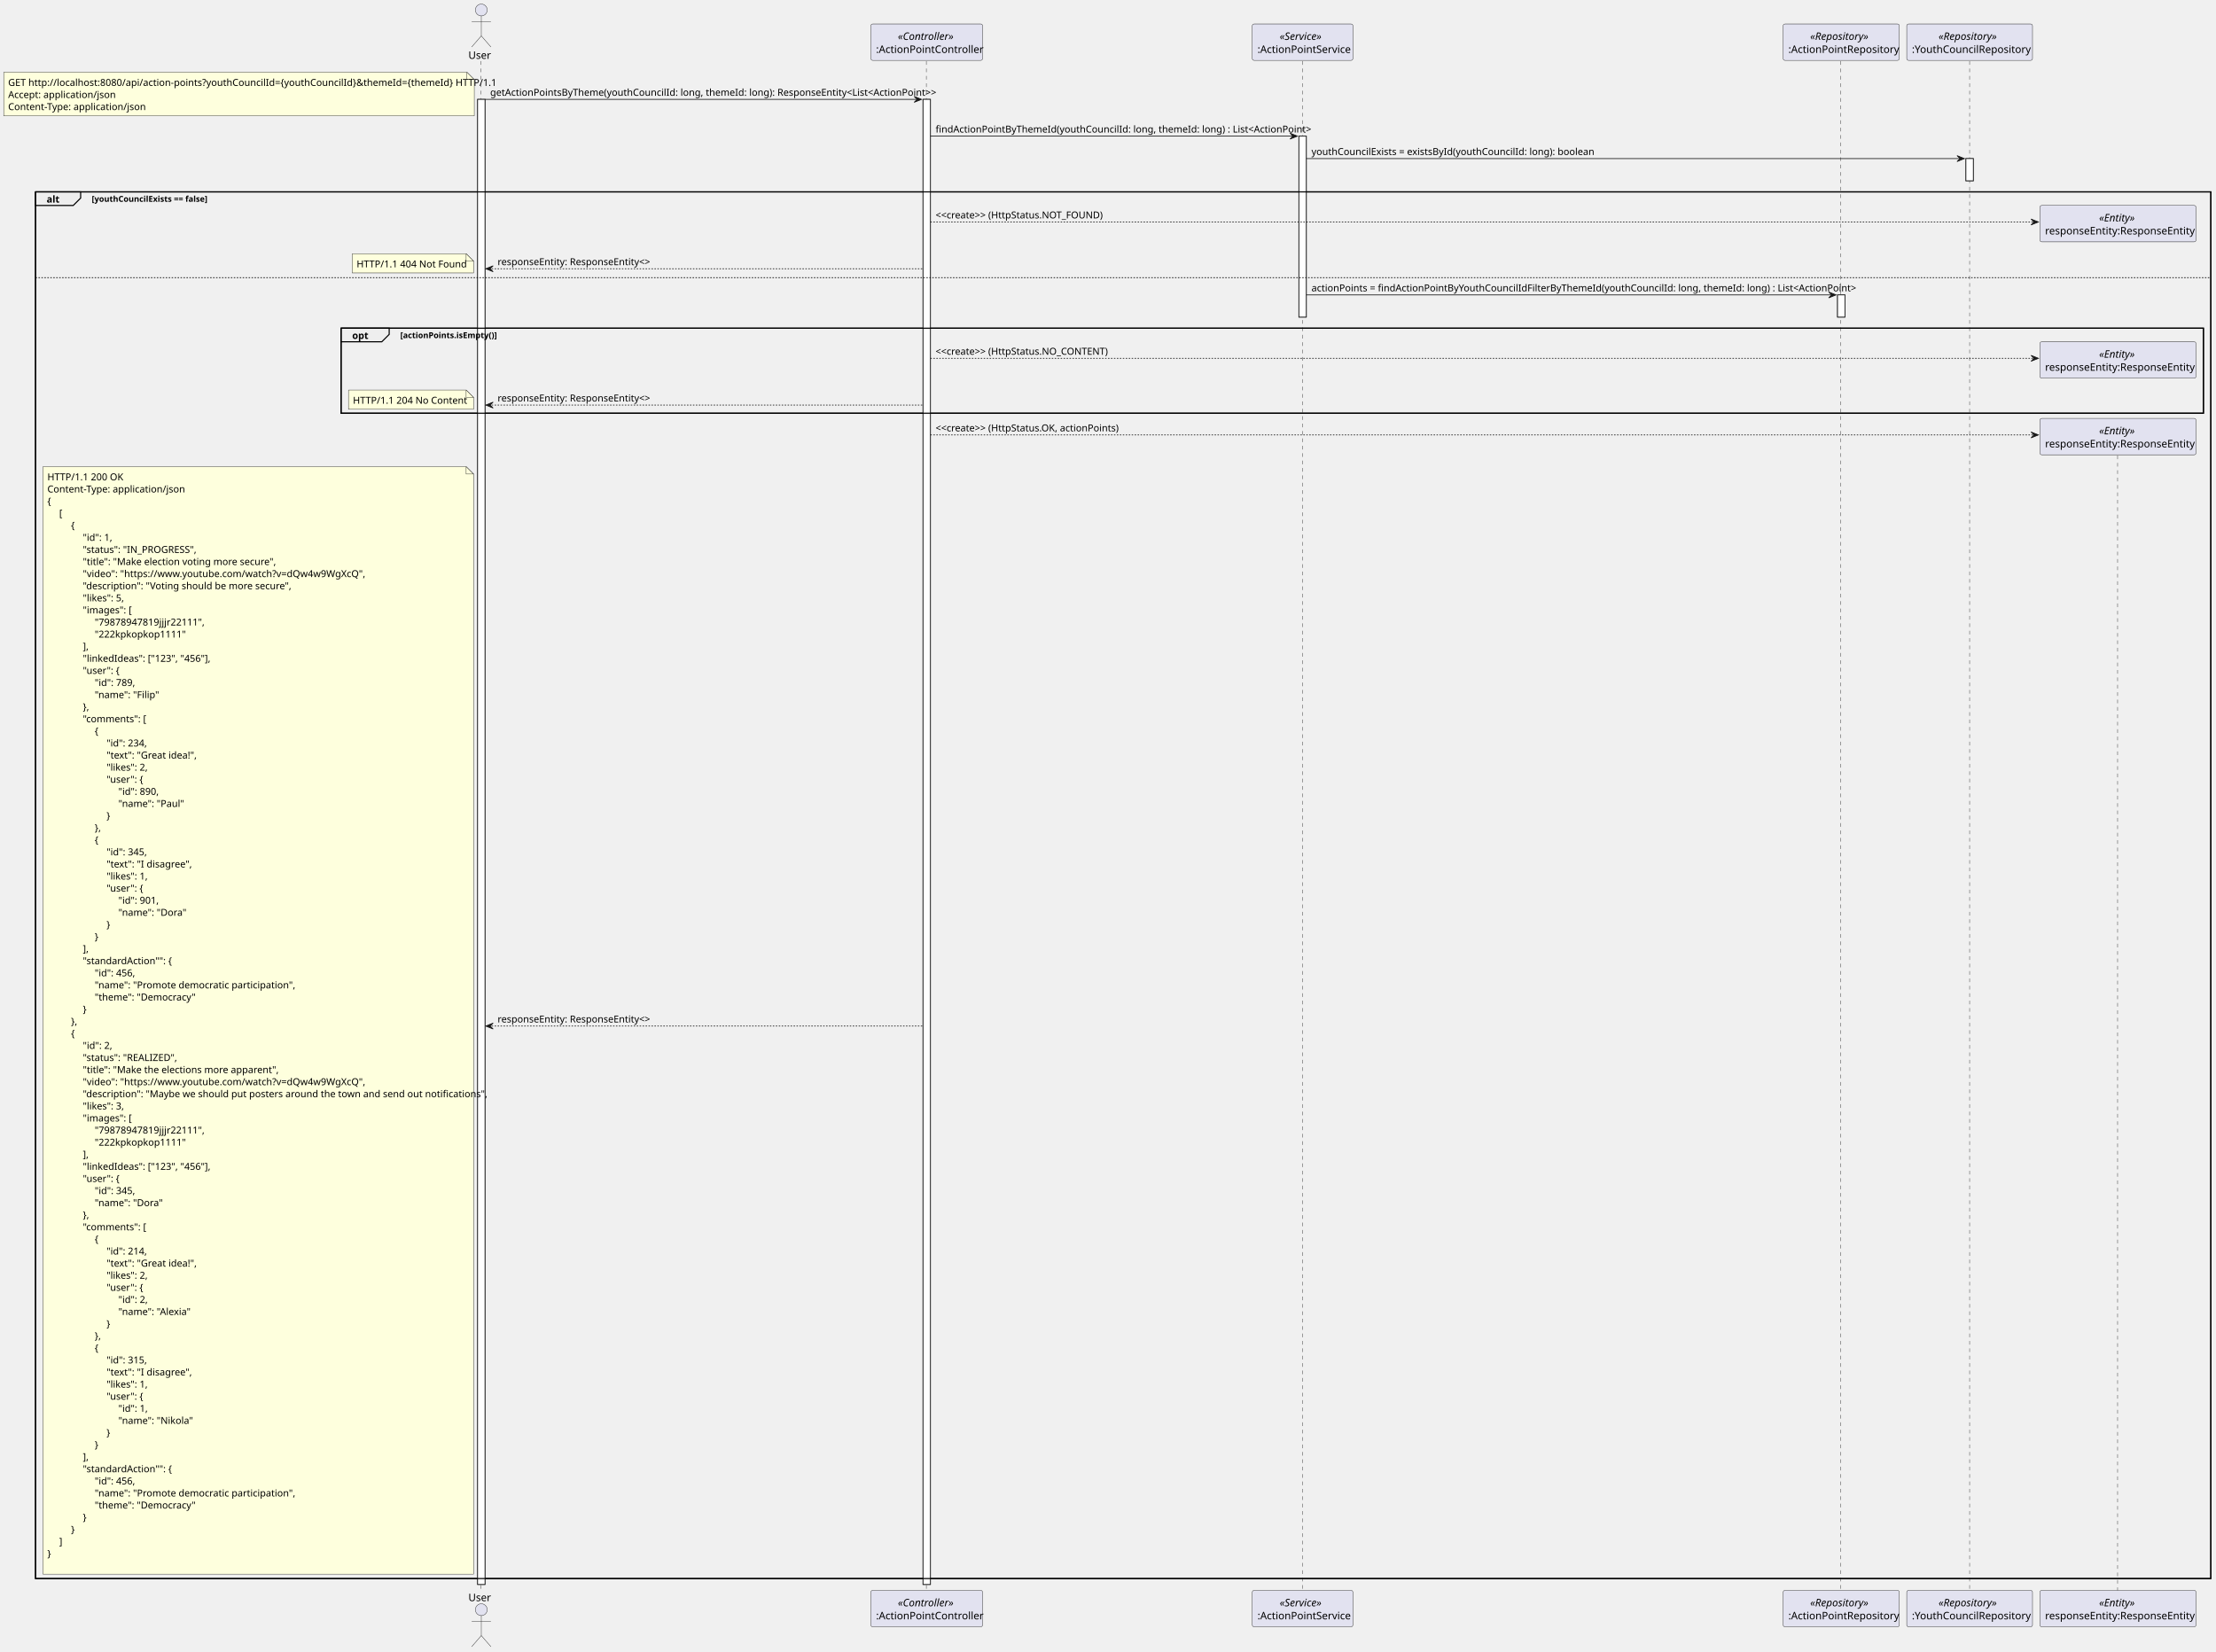
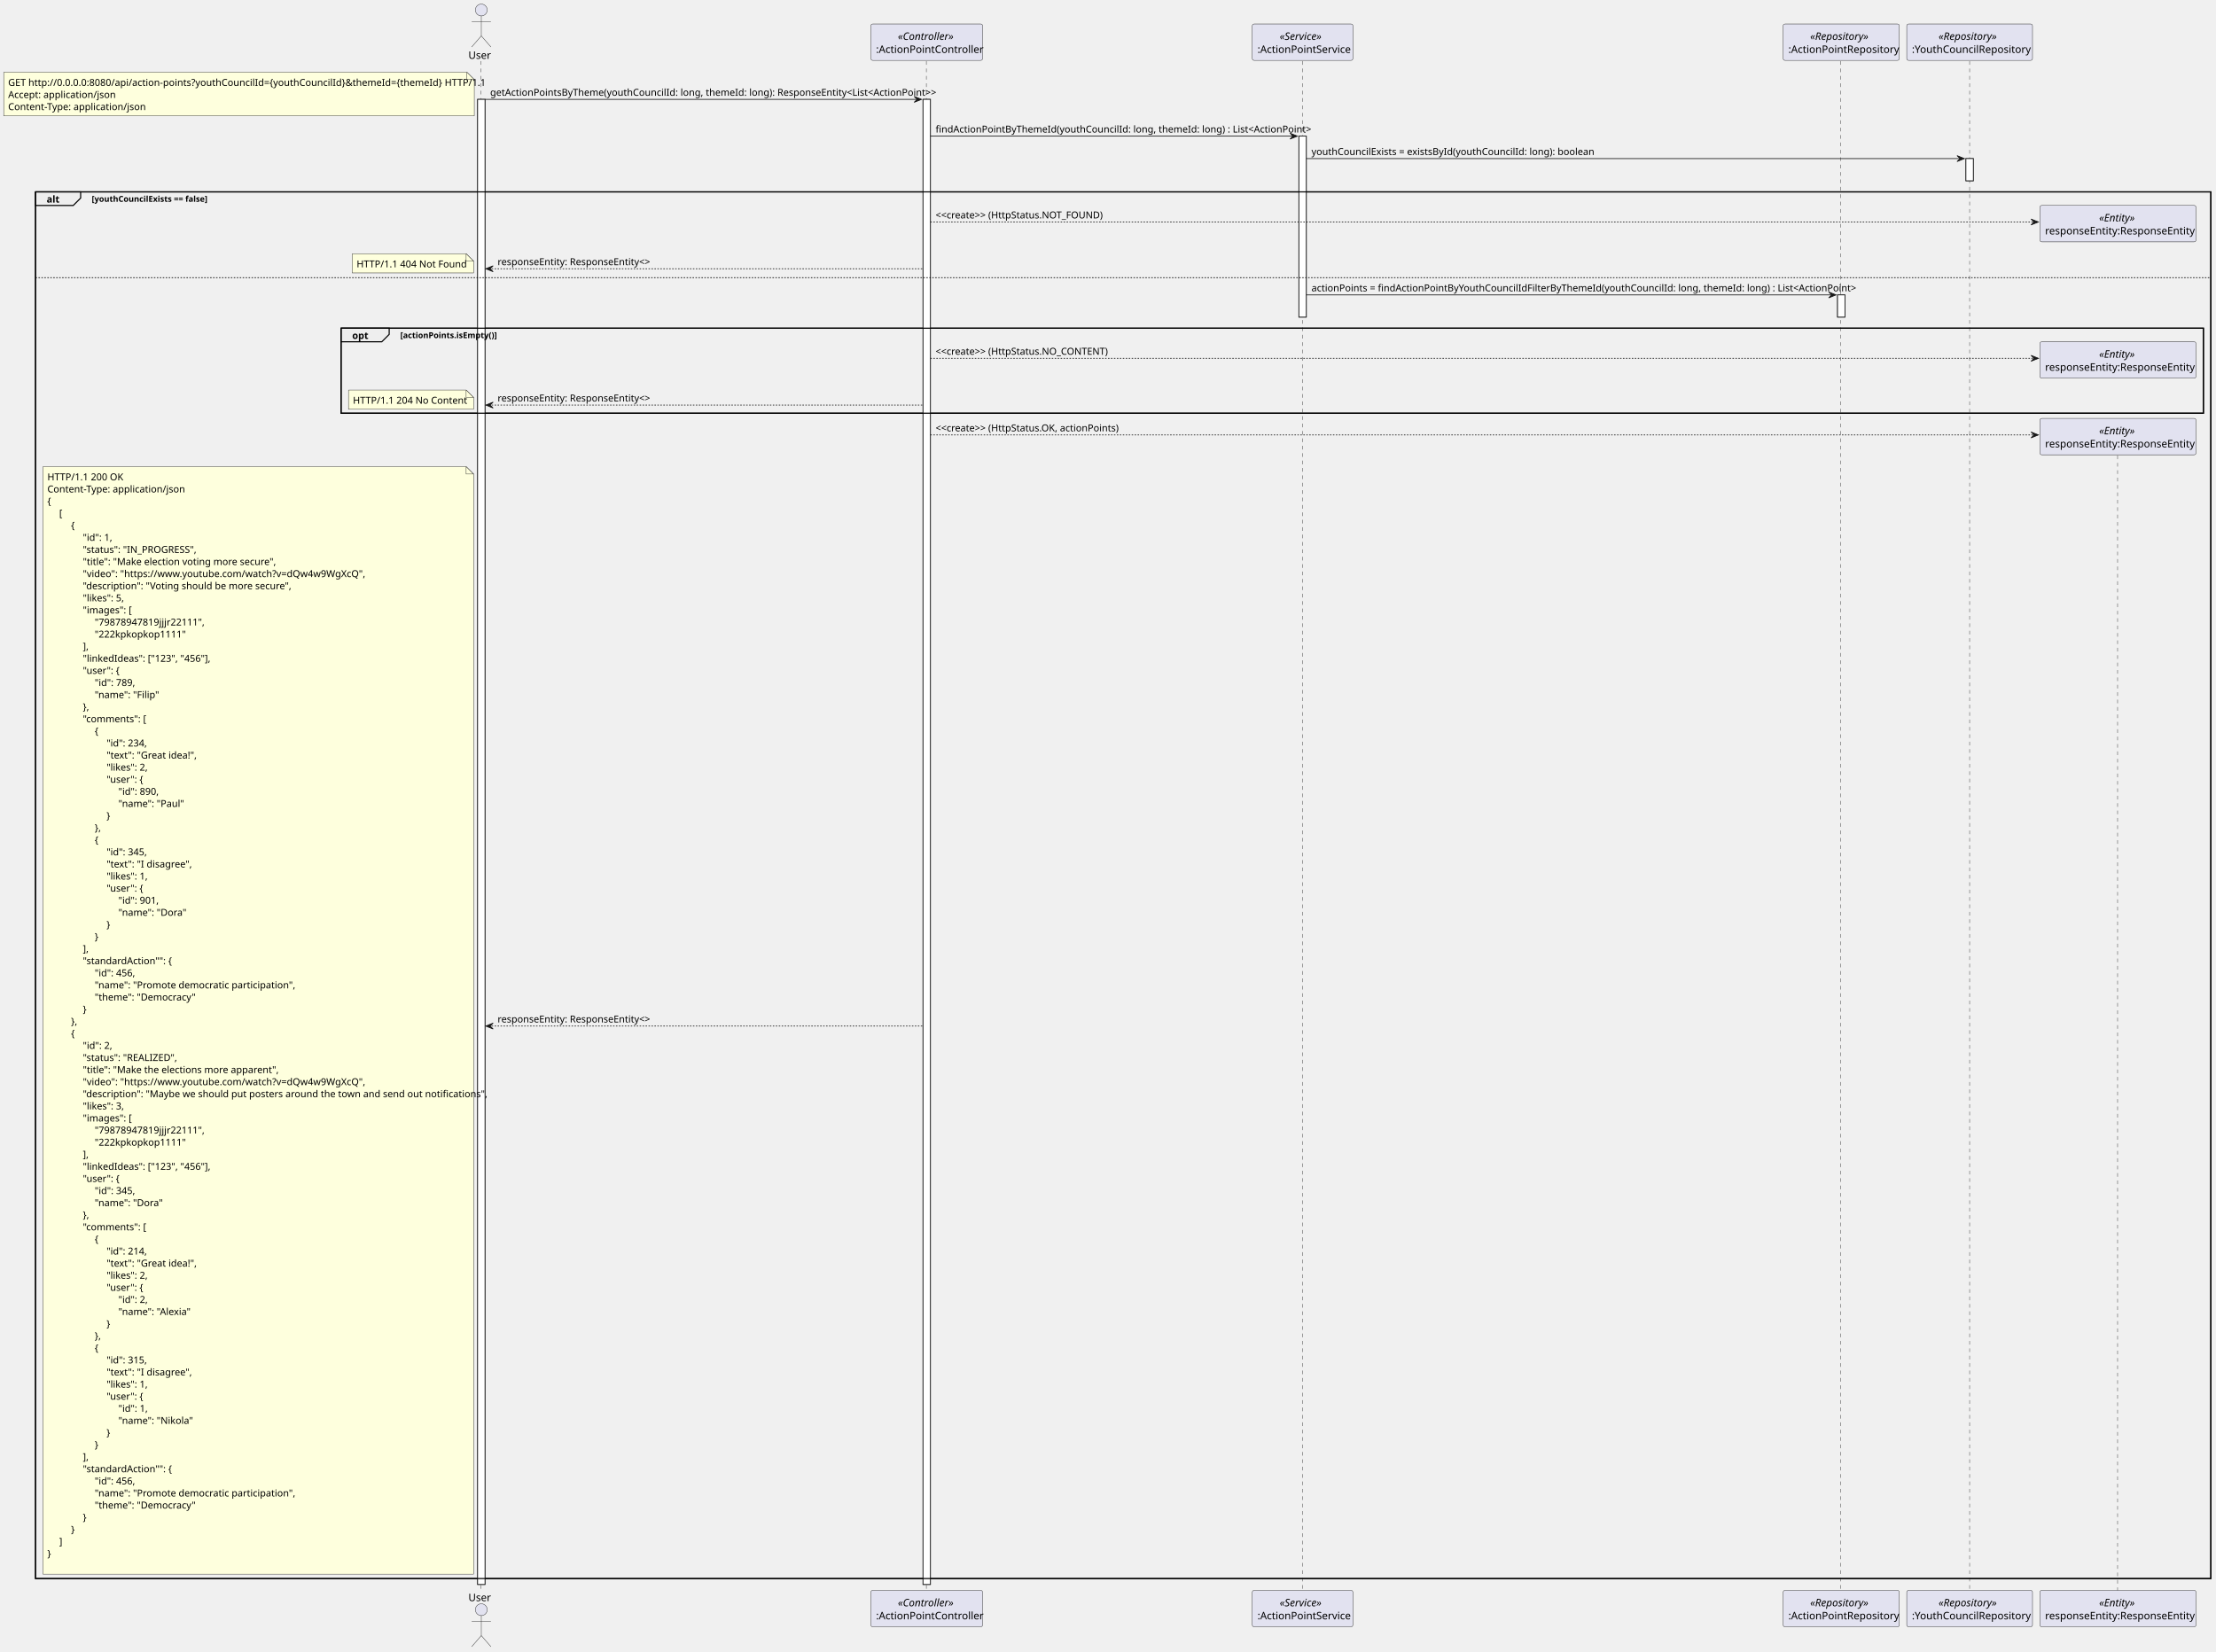
<svg xmlns="http://www.w3.org/2000/svg" contentStyleType="text/css" height="2232px" preserveAspectRatio="none" style="width:2995px;height:2232px;background:#FFFFFF;" version="1.1" viewBox="0 0 2995 2232" width="2995px" zoomAndPan="magnify">
  <defs />
  <g>
    <rect fill="#FFFFFF" height="2007.461" style="stroke:#181818;stroke-width:1.0;" width="10" x="645.5" y="134.312" />
    <rect fill="#FFFFFF" height="2007.461" style="stroke:#181818;stroke-width:1.0;" width="10" x="1247.5" y="134.312" />
    <rect fill="#FFFFFF" height="244.625" style="stroke:#181818;stroke-width:1.0;" width="10" x="1755.5" y="184.016" />
    <rect fill="#FFFFFF" height="30" style="stroke:#181818;stroke-width:1.0;" width="10" x="2483.5" y="398.641" />
    <rect fill="#FFFFFF" height="30" style="stroke:#181818;stroke-width:1.0;" width="10" x="2657" y="214.367" />
    <rect fill="none" height="1874.406" style="stroke:#000000;stroke-width:1.5;" width="2940" x="48" y="259.367" />
    <rect fill="none" height="114.922" style="stroke:#000000;stroke-width:1.5;" width="2517" x="461" y="443.641" />
    <line style="stroke:#181818;stroke-width:0.5;stroke-dasharray:5.0,5.0;" x1="650" x2="650" y1="82.609" y2="2150.773" />
    <line style="stroke:#181818;stroke-width:0.5;stroke-dasharray:5.0,5.0;" x1="1252" x2="1252" y1="82.609" y2="2150.773" />
    <line style="stroke:#181818;stroke-width:0.5;stroke-dasharray:5.0,5.0;" x1="1760.5" x2="1760.5" y1="82.609" y2="2150.773" />
    <line style="stroke:#181818;stroke-width:0.5;stroke-dasharray:5.0,5.0;" x1="2488" x2="2488" y1="82.609" y2="2150.773" />
    <line style="stroke:#181818;stroke-width:0.5;stroke-dasharray:5.0,5.0;" x1="2662" x2="2662" y1="82.609" y2="2150.773" />
    <line style="stroke:#181818;stroke-width:0.5;stroke-dasharray:5.0,5.0;" x1="2862" x2="2862" y1="605.672" y2="2150.773" />
    <text fill="#000000" font-family="sans-serif" font-size="14" lengthAdjust="spacing" textLength="29" x="633" y="79.533">User</text>
    <ellipse cx="650.5" cy="13.5" fill="#E2E2F0" rx="8" ry="8" style="stroke:#181818;stroke-width:0.5;" />
    <path d="M650.5,21.5 L650.5,48.5 M637.5,29.5 L663.5,29.5 M650.5,48.5 L637.5,63.5 M650.5,48.5 L663.5,63.5 " fill="none" style="stroke:#181818;stroke-width:0.5;" />
    <text fill="#000000" font-family="sans-serif" font-size="14" lengthAdjust="spacing" textLength="29" x="633" y="2164.307">User</text>
    <ellipse cx="650.5" cy="2175.883" fill="#E2E2F0" rx="8" ry="8" style="stroke:#181818;stroke-width:0.5;" />
    <path d="M650.5,2183.883 L650.5,2210.883 M637.5,2191.883 L663.5,2191.883 M650.5,2210.883 L637.5,2225.883 M650.5,2210.883 L663.5,2225.883 " fill="none" style="stroke:#181818;stroke-width:0.5;" />
    <rect fill="#E2E2F0" height="49.219" rx="2.5" ry="2.5" style="stroke:#181818;stroke-width:0.5;" width="151" x="1177" y="32.391" />
    <text fill="#000000" font-family="sans-serif" font-size="14" font-style="italic" lengthAdjust="spacing" textLength="78" x="1213.5" y="53.924">«Controller»</text>
    <text fill="#000000" font-family="sans-serif" font-size="14" lengthAdjust="spacing" textLength="137" x="1184" y="71.533">:ActionPointController</text>
    <rect fill="#E2E2F0" height="49.219" rx="2.5" ry="2.5" style="stroke:#181818;stroke-width:0.5;" width="151" x="1177" y="2149.773" />
    <text fill="#000000" font-family="sans-serif" font-size="14" font-style="italic" lengthAdjust="spacing" textLength="78" x="1213.5" y="2171.307">«Controller»</text>
    <text fill="#000000" font-family="sans-serif" font-size="14" lengthAdjust="spacing" textLength="137" x="1184" y="2188.916">:ActionPointController</text>
    <rect fill="#E2E2F0" height="49.219" rx="2.5" ry="2.5" style="stroke:#181818;stroke-width:0.5;" width="136" x="1692.5" y="32.391" />
    <text fill="#000000" font-family="sans-serif" font-size="14" font-style="italic" lengthAdjust="spacing" textLength="62" x="1729.5" y="53.924">«Service»</text>
    <text fill="#000000" font-family="sans-serif" font-size="14" lengthAdjust="spacing" textLength="122" x="1699.5" y="71.533">:ActionPointService</text>
    <rect fill="#E2E2F0" height="49.219" rx="2.5" ry="2.5" style="stroke:#181818;stroke-width:0.5;" width="136" x="1692.5" y="2149.773" />
    <text fill="#000000" font-family="sans-serif" font-size="14" font-style="italic" lengthAdjust="spacing" textLength="62" x="1729.5" y="2171.307">«Service»</text>
    <text fill="#000000" font-family="sans-serif" font-size="14" lengthAdjust="spacing" textLength="122" x="1699.5" y="2188.916">:ActionPointService</text>
    <rect fill="#E2E2F0" height="49.219" rx="2.5" ry="2.5" style="stroke:#181818;stroke-width:0.5;" width="157" x="2410" y="32.391" />
    <text fill="#000000" font-family="sans-serif" font-size="14" font-style="italic" lengthAdjust="spacing" textLength="84" x="2446.5" y="53.924">«Repository»</text>
    <text fill="#000000" font-family="sans-serif" font-size="14" lengthAdjust="spacing" textLength="143" x="2417" y="71.533">:ActionPointRepository</text>
    <rect fill="#E2E2F0" height="49.219" rx="2.5" ry="2.5" style="stroke:#181818;stroke-width:0.5;" width="157" x="2410" y="2149.773" />
    <text fill="#000000" font-family="sans-serif" font-size="14" font-style="italic" lengthAdjust="spacing" textLength="84" x="2446.5" y="2171.307">«Repository»</text>
    <text fill="#000000" font-family="sans-serif" font-size="14" lengthAdjust="spacing" textLength="143" x="2417" y="2188.916">:ActionPointRepository</text>
    <rect fill="#E2E2F0" height="49.219" rx="2.5" ry="2.5" style="stroke:#181818;stroke-width:0.5;" width="170" x="2577" y="32.391" />
    <text fill="#000000" font-family="sans-serif" font-size="14" font-style="italic" lengthAdjust="spacing" textLength="84" x="2620" y="53.924">«Repository»</text>
    <text fill="#000000" font-family="sans-serif" font-size="14" lengthAdjust="spacing" textLength="156" x="2584" y="71.533">:YouthCouncilRepository</text>
    <rect fill="#E2E2F0" height="49.219" rx="2.5" ry="2.5" style="stroke:#181818;stroke-width:0.5;" width="170" x="2577" y="2149.773" />
    <text fill="#000000" font-family="sans-serif" font-size="14" font-style="italic" lengthAdjust="spacing" textLength="84" x="2620" y="2171.307">«Repository»</text>
    <text fill="#000000" font-family="sans-serif" font-size="14" lengthAdjust="spacing" textLength="156" x="2584" y="2188.916">:YouthCouncilRepository</text>
    <rect fill="#E2E2F0" height="49.219" rx="2.5" ry="2.5" style="stroke:#181818;stroke-width:0.5;" width="211" x="2757" y="2149.773" />
    <text fill="#000000" font-family="sans-serif" font-size="14" font-style="italic" lengthAdjust="spacing" textLength="51" x="2837" y="2171.307">«Entity»</text>
    <text fill="#000000" font-family="sans-serif" font-size="14" lengthAdjust="spacing" textLength="197" x="2764" y="2188.916">responseEntity:ResponseEntity</text>
    <rect fill="#FFFFFF" height="2007.461" style="stroke:#181818;stroke-width:1.0;" width="10" x="645.5" y="134.312" />
    <rect fill="#FFFFFF" height="2007.461" style="stroke:#181818;stroke-width:1.0;" width="10" x="1247.5" y="134.312" />
    <rect fill="#FFFFFF" height="244.625" style="stroke:#181818;stroke-width:1.0;" width="10" x="1755.5" y="184.016" />
    <rect fill="#FFFFFF" height="30" style="stroke:#181818;stroke-width:1.0;" width="10" x="2483.5" y="398.641" />
    <rect fill="#FFFFFF" height="30" style="stroke:#181818;stroke-width:1.0;" width="10" x="2657" y="214.367" />
    <polygon fill="#181818" points="1235.5,130.312,1245.5,134.312,1235.5,138.312,1239.5,134.312" style="stroke:#181818;stroke-width:1.0;" />
    <line style="stroke:#181818;stroke-width:1.0;" x1="655.5" x2="1241.5" y1="134.312" y2="134.312" />
    <text fill="#000000" font-family="sans-serif" font-size="13" lengthAdjust="spacing" textLength="578" x="662.5" y="129.456">getActionPointsByTheme(youthCouncilId: long, themeId: long): ResponseEntity&lt;List&lt;ActionPoint&gt;&gt;</text>
    <path d="M5,97.609 L5,156.609 L641,156.609 L641,107.609 L631,97.609 L5,97.609 " fill="#FEFFDD" style="stroke:#181818;stroke-width:0.5;" />
    <path d="M631,97.609 L631,107.609 L641,107.609 L631,97.609 " fill="#FEFFDD" style="stroke:#181818;stroke-width:0.5;" />
-     <text fill="#000000" font-family="sans-serif" font-size="13" lengthAdjust="spacing" textLength="615" x="11" y="116.105">GET http://localhost:8080/api/action-points?youthCouncilId={youthCouncilId}&amp;themeId={themeId} HTTP/1.1</text>
+     <text fill="#000000" font-family="sans-serif" font-size="13" lengthAdjust="spacing" textLength="615" x="11" y="116.105">GET http://0.0.0.0:8080/api/action-points?youthCouncilId={youthCouncilId}&amp;themeId={themeId} HTTP/1.1</text>
    <text fill="#000000" font-family="sans-serif" font-size="13" lengthAdjust="spacing" textLength="139" x="11" y="132.456">Accept: application/json</text>
    <text fill="#000000" font-family="sans-serif" font-size="13" lengthAdjust="spacing" textLength="175" x="11" y="148.808">Content-Type: application/json</text>
    <polygon fill="#181818" points="1743.5,180.016,1753.5,184.016,1743.5,188.016,1747.5,184.016" style="stroke:#181818;stroke-width:1.0;" />
    <line style="stroke:#181818;stroke-width:1.0;" x1="1257.5" x2="1749.5" y1="184.016" y2="184.016" />
    <text fill="#000000" font-family="sans-serif" font-size="13" lengthAdjust="spacing" textLength="479" x="1264.5" y="179.159">findActionPointByThemeId(youthCouncilId: long, themeId: long) : List&lt;ActionPoint&gt;</text>
    <polygon fill="#181818" points="2645,210.367,2655,214.367,2645,218.367,2649,214.367" style="stroke:#181818;stroke-width:1.0;" />
    <line style="stroke:#181818;stroke-width:1.0;" x1="1765.5" x2="2651" y1="214.367" y2="214.367" />
    <text fill="#000000" font-family="sans-serif" font-size="13" lengthAdjust="spacing" textLength="367" x="1772.5" y="209.511">youthCouncilExists = existsById(youthCouncilId: long): boolean</text>
    <path d="M48,259.367 L109,259.367 L109,267.719 L99,277.719 L48,277.719 L48,259.367 " fill="#EEEEEE" style="stroke:#000000;stroke-width:1.5;" />
    <rect fill="none" height="1874.406" style="stroke:#000000;stroke-width:1.5;" width="2940" x="48" y="259.367" />
    <text fill="#000000" font-family="sans-serif" font-size="13" font-weight="bold" lengthAdjust="spacing" textLength="16" x="63" y="273.862">alt</text>
    <text fill="#000000" font-family="sans-serif" font-size="11" font-weight="bold" lengthAdjust="spacing" textLength="158" x="124" y="272.786">[youthCouncilExists == false]</text>
    <polygon fill="#181818" points="2745,296.07,2755,300.07,2745,304.07,2749,300.07" style="stroke:#181818;stroke-width:1.0;" />
    <line style="stroke:#181818;stroke-width:1.0;stroke-dasharray:2.0,2.0;" x1="1257.5" x2="2751" y1="300.07" y2="300.07" />
    <text fill="#000000" font-family="sans-serif" font-size="13" lengthAdjust="spacing" textLength="224" x="1264.5" y="295.214">&lt;&lt;create&gt;&gt; (HttpStatus.NOT_FOUND)</text>
    <rect fill="#E2E2F0" height="49.219" rx="2.5" ry="2.5" style="stroke:#181818;stroke-width:0.5;" width="211" x="2757" y="277.719" />
    <text fill="#000000" font-family="sans-serif" font-size="14" font-style="italic" lengthAdjust="spacing" textLength="51" x="2837" y="299.252">«Entity»</text>
    <text fill="#000000" font-family="sans-serif" font-size="14" lengthAdjust="spacing" textLength="197" x="2764" y="316.861">responseEntity:ResponseEntity</text>
    <polygon fill="#181818" points="666.5,359.289,656.5,363.289,666.5,367.289,662.5,363.289" style="stroke:#181818;stroke-width:1.0;" />
    <line style="stroke:#181818;stroke-width:1.0;stroke-dasharray:2.0,2.0;" x1="660.5" x2="1246.5" y1="363.289" y2="363.289" />
    <text fill="#000000" font-family="sans-serif" font-size="13" lengthAdjust="spacing" textLength="203" x="672.5" y="358.433">responseEntity: ResponseEntity&lt;&gt;</text>
    <path d="M476,342.938 L476,368.938 L640,368.938 L640,352.938 L630,342.938 L476,342.938 " fill="#FEFFDD" style="stroke:#181818;stroke-width:0.5;" />
    <path d="M630,342.938 L630,352.938 L640,352.938 L630,342.938 " fill="#FEFFDD" style="stroke:#181818;stroke-width:0.5;" />
    <text fill="#000000" font-family="sans-serif" font-size="13" lengthAdjust="spacing" textLength="143" x="482" y="361.433">HTTP/1.1 404 Not Found</text>
    <line style="stroke:#000000;stroke-width:1.0;stroke-dasharray:2.0,2.0;" x1="48" x2="2988" y1="375.289" y2="375.289" />
    <polygon fill="#181818" points="2471.5,394.641,2481.5,398.641,2471.5,402.641,2475.5,398.641" style="stroke:#181818;stroke-width:1.0;" />
    <line style="stroke:#181818;stroke-width:1.0;" x1="1765.5" x2="2477.5" y1="398.641" y2="398.641" />
    <text fill="#000000" font-family="sans-serif" font-size="13" lengthAdjust="spacing" textLength="699" x="1772.5" y="393.784">actionPoints = findActionPointByYouthCouncilIdFilterByThemeId(youthCouncilId: long, themeId: long) : List&lt;ActionPoint&gt;</text>
    <path d="M461,443.641 L526,443.641 L526,451.992 L516,461.992 L461,461.992 L461,443.641 " fill="#EEEEEE" style="stroke:#000000;stroke-width:1.5;" />
    <rect fill="none" height="114.922" style="stroke:#000000;stroke-width:1.5;" width="2517" x="461" y="443.641" />
    <text fill="#000000" font-family="sans-serif" font-size="13" font-weight="bold" lengthAdjust="spacing" textLength="20" x="476" y="458.136">opt</text>
    <text fill="#000000" font-family="sans-serif" font-size="11" font-weight="bold" lengthAdjust="spacing" textLength="131" x="541" y="457.06">[actionPoints.isEmpty()]</text>
    <polygon fill="#181818" points="2745,480.344,2755,484.344,2745,488.344,2749,484.344" style="stroke:#181818;stroke-width:1.0;" />
    <line style="stroke:#181818;stroke-width:1.0;stroke-dasharray:2.0,2.0;" x1="1257.5" x2="2751" y1="484.344" y2="484.344" />
    <text fill="#000000" font-family="sans-serif" font-size="13" lengthAdjust="spacing" textLength="232" x="1264.5" y="479.487">&lt;&lt;create&gt;&gt; (HttpStatus.NO_CONTENT)</text>
    <rect fill="#E2E2F0" height="49.219" rx="2.5" ry="2.5" style="stroke:#181818;stroke-width:0.5;" width="211" x="2757" y="461.992" />
    <text fill="#000000" font-family="sans-serif" font-size="14" font-style="italic" lengthAdjust="spacing" textLength="51" x="2837" y="483.525">«Entity»</text>
    <text fill="#000000" font-family="sans-serif" font-size="14" lengthAdjust="spacing" textLength="197" x="2764" y="501.135">responseEntity:ResponseEntity</text>
    <polygon fill="#181818" points="666.5,543.562,656.5,547.562,666.5,551.562,662.5,547.562" style="stroke:#181818;stroke-width:1.0;" />
    <line style="stroke:#181818;stroke-width:1.0;stroke-dasharray:2.0,2.0;" x1="660.5" x2="1246.5" y1="547.562" y2="547.562" />
    <text fill="#000000" font-family="sans-serif" font-size="13" lengthAdjust="spacing" textLength="203" x="672.5" y="542.706">responseEntity: ResponseEntity&lt;&gt;</text>
    <path d="M471,527.211 L471,553.211 L640,553.211 L640,537.211 L630,527.211 L471,527.211 " fill="#FEFFDD" style="stroke:#181818;stroke-width:0.5;" />
    <path d="M630,527.211 L630,537.211 L640,537.211 L630,527.211 " fill="#FEFFDD" style="stroke:#181818;stroke-width:0.5;" />
    <text fill="#000000" font-family="sans-serif" font-size="13" lengthAdjust="spacing" textLength="148" x="477" y="545.706">HTTP/1.1 204 No Content</text>
    <polygon fill="#181818" points="2745,583.914,2755,587.914,2745,591.914,2749,587.914" style="stroke:#181818;stroke-width:1.0;" />
    <line style="stroke:#181818;stroke-width:1.0;stroke-dasharray:2.0,2.0;" x1="1257.5" x2="2751" y1="587.914" y2="587.914" />
    <text fill="#000000" font-family="sans-serif" font-size="13" lengthAdjust="spacing" textLength="245" x="1264.5" y="583.058">&lt;&lt;create&gt;&gt; (HttpStatus.OK, actionPoints)</text>
    <rect fill="#E2E2F0" height="49.219" rx="2.5" ry="2.5" style="stroke:#181818;stroke-width:0.5;" width="211" x="2757" y="565.562" />
    <text fill="#000000" font-family="sans-serif" font-size="14" font-style="italic" lengthAdjust="spacing" textLength="51" x="2837" y="587.096">«Entity»</text>
    <text fill="#000000" font-family="sans-serif" font-size="14" lengthAdjust="spacing" textLength="197" x="2764" y="604.705">responseEntity:ResponseEntity</text>
    <polygon fill="#181818" points="666.5,1382.953,656.5,1386.953,666.5,1390.953,662.5,1386.953" style="stroke:#181818;stroke-width:1.0;" />
    <line style="stroke:#181818;stroke-width:1.0;stroke-dasharray:2.0,2.0;" x1="660.5" x2="1246.5" y1="1386.953" y2="1386.953" />
    <text fill="#000000" font-family="sans-serif" font-size="13" lengthAdjust="spacing" textLength="203" x="672.5" y="1382.097">responseEntity: ResponseEntity&lt;&gt;</text>
    <path d="M58,630.781 L58,2127.781 L640,2127.781 L640,640.781 L630,630.781 L58,630.781 " fill="#FEFFDD" style="stroke:#181818;stroke-width:0.5;" />
    <path d="M630,630.781 L630,640.781 L640,640.781 L630,630.781 " fill="#FEFFDD" style="stroke:#181818;stroke-width:0.5;" />
    <text fill="#000000" font-family="sans-serif" font-size="13" lengthAdjust="spacing" textLength="102" x="64" y="649.276">HTTP/1.1 200 OK</text>
    <text fill="#000000" font-family="sans-serif" font-size="13" lengthAdjust="spacing" textLength="175" x="64" y="665.628">Content-Type: application/json</text>
    <text fill="#000000" font-family="sans-serif" font-size="13" lengthAdjust="spacing" textLength="4" x="64" y="681.98">{</text>
    <text fill="#000000" font-family="sans-serif" font-size="13" lengthAdjust="spacing" textLength="4" x="80" y="698.331">[</text>
    <text fill="#000000" font-family="sans-serif" font-size="13" lengthAdjust="spacing" textLength="4" x="96" y="714.683">{</text>
    <text fill="#000000" font-family="sans-serif" font-size="13" lengthAdjust="spacing" textLength="39" x="112" y="731.034">"id": 1,</text>
    <text fill="#000000" font-family="sans-serif" font-size="13" lengthAdjust="spacing" textLength="161" x="112" y="747.386">"status": "IN_PROGRESS",</text>
    <text fill="#000000" font-family="sans-serif" font-size="13" lengthAdjust="spacing" textLength="247" x="112" y="763.737">"title": "Make election voting more secure",</text>
    <text fill="#000000" font-family="sans-serif" font-size="13" lengthAdjust="spacing" textLength="359" x="112" y="780.089">"video": "https://www.youtube.com/watch?v=dQw4w9WgXcQ",</text>
    <text fill="#000000" font-family="sans-serif" font-size="13" lengthAdjust="spacing" textLength="268" x="112" y="796.44">"description": "Voting should be more secure",</text>
    <text fill="#000000" font-family="sans-serif" font-size="13" lengthAdjust="spacing" textLength="56" x="112" y="812.792">"likes": 5,</text>
    <text fill="#000000" font-family="sans-serif" font-size="13" lengthAdjust="spacing" textLength="64" x="112" y="829.144">"images": [</text>
    <text fill="#000000" font-family="sans-serif" font-size="13" lengthAdjust="spacing" textLength="139" x="128" y="845.495">"79878947819jjjr22111",</text>
    <text fill="#000000" font-family="sans-serif" font-size="13" lengthAdjust="spacing" textLength="115" x="128" y="861.847">"222kpkopkop1111"</text>
    <text fill="#000000" font-family="sans-serif" font-size="13" lengthAdjust="spacing" textLength="8" x="112" y="878.198">],</text>
    <text fill="#000000" font-family="sans-serif" font-size="13" lengthAdjust="spacing" textLength="165" x="112" y="894.55">"linkedIdeas": ["123", "456"],</text>
    <text fill="#000000" font-family="sans-serif" font-size="13" lengthAdjust="spacing" textLength="47" x="112" y="910.901">"user": {</text>
    <text fill="#000000" font-family="sans-serif" font-size="13" lengthAdjust="spacing" textLength="53" x="128" y="927.253">"id": 789,</text>
    <text fill="#000000" font-family="sans-serif" font-size="13" lengthAdjust="spacing" textLength="84" x="128" y="943.605">"name": "Filip"</text>
    <text fill="#000000" font-family="sans-serif" font-size="13" lengthAdjust="spacing" textLength="8" x="112" y="959.956">},</text>
    <text fill="#000000" font-family="sans-serif" font-size="13" lengthAdjust="spacing" textLength="83" x="112" y="976.308">"comments": [</text>
    <text fill="#000000" font-family="sans-serif" font-size="13" lengthAdjust="spacing" textLength="4" x="128" y="992.659">{</text>
    <text fill="#000000" font-family="sans-serif" font-size="13" lengthAdjust="spacing" textLength="53" x="144" y="1009.011">"id": 234,</text>
    <text fill="#000000" font-family="sans-serif" font-size="13" lengthAdjust="spacing" textLength="117" x="144" y="1025.362">"text": "Great idea!",</text>
    <text fill="#000000" font-family="sans-serif" font-size="13" lengthAdjust="spacing" textLength="56" x="144" y="1041.714">"likes": 2,</text>
    <text fill="#000000" font-family="sans-serif" font-size="13" lengthAdjust="spacing" textLength="47" x="144" y="1058.065">"user": {</text>
    <text fill="#000000" font-family="sans-serif" font-size="13" lengthAdjust="spacing" textLength="53" x="160" y="1074.417">"id": 890,</text>
    <text fill="#000000" font-family="sans-serif" font-size="13" lengthAdjust="spacing" textLength="86" x="160" y="1090.769">"name": "Paul"</text>
    <text fill="#000000" font-family="sans-serif" font-size="13" lengthAdjust="spacing" textLength="4" x="144" y="1107.12">}</text>
    <text fill="#000000" font-family="sans-serif" font-size="13" lengthAdjust="spacing" textLength="8" x="128" y="1123.472">},</text>
    <text fill="#000000" font-family="sans-serif" font-size="13" lengthAdjust="spacing" textLength="4" x="128" y="1139.823">{</text>
    <text fill="#000000" font-family="sans-serif" font-size="13" lengthAdjust="spacing" textLength="53" x="144" y="1156.175">"id": 345,</text>
    <text fill="#000000" font-family="sans-serif" font-size="13" lengthAdjust="spacing" textLength="110" x="144" y="1172.526">"text": "I disagree",</text>
    <text fill="#000000" font-family="sans-serif" font-size="13" lengthAdjust="spacing" textLength="56" x="144" y="1188.878">"likes": 1,</text>
    <text fill="#000000" font-family="sans-serif" font-size="13" lengthAdjust="spacing" textLength="47" x="144" y="1205.229">"user": {</text>
    <text fill="#000000" font-family="sans-serif" font-size="13" lengthAdjust="spacing" textLength="53" x="160" y="1221.581">"id": 901,</text>
    <text fill="#000000" font-family="sans-serif" font-size="13" lengthAdjust="spacing" textLength="87" x="160" y="1237.933">"name": "Dora"</text>
    <text fill="#000000" font-family="sans-serif" font-size="13" lengthAdjust="spacing" textLength="4" x="144" y="1254.284">}</text>
    <text fill="#000000" font-family="sans-serif" font-size="13" lengthAdjust="spacing" textLength="4" x="128" y="1270.636">}</text>
    <text fill="#000000" font-family="sans-serif" font-size="13" lengthAdjust="spacing" textLength="8" x="112" y="1286.987">],</text>
    <text fill="#000000" font-family="sans-serif" font-size="13" lengthAdjust="spacing" textLength="114" x="112" y="1303.339">"standardAction"": {</text>
    <text fill="#000000" font-family="sans-serif" font-size="13" lengthAdjust="spacing" textLength="53" x="128" y="1319.69">"id": 456,</text>
    <text fill="#000000" font-family="sans-serif" font-size="13" lengthAdjust="spacing" textLength="255" x="128" y="1336.042">"name": "Promote democratic participation",</text>
    <text fill="#000000" font-family="sans-serif" font-size="13" lengthAdjust="spacing" textLength="130" x="128" y="1352.394">"theme": "Democracy"</text>
    <text fill="#000000" font-family="sans-serif" font-size="13" lengthAdjust="spacing" textLength="4" x="112" y="1368.745">}</text>
    <text fill="#000000" font-family="sans-serif" font-size="13" lengthAdjust="spacing" textLength="8" x="96" y="1385.097">},</text>
    <text fill="#000000" font-family="sans-serif" font-size="13" lengthAdjust="spacing" textLength="4" x="96" y="1401.448">{</text>
    <text fill="#000000" font-family="sans-serif" font-size="13" lengthAdjust="spacing" textLength="39" x="112" y="1417.8">"id": 2,</text>
    <text fill="#000000" font-family="sans-serif" font-size="13" lengthAdjust="spacing" textLength="130" x="112" y="1434.151">"status": "REALIZED",</text>
    <text fill="#000000" font-family="sans-serif" font-size="13" lengthAdjust="spacing" textLength="250" x="112" y="1450.503">"title": "Make the elections more apparent",</text>
    <text fill="#000000" font-family="sans-serif" font-size="13" lengthAdjust="spacing" textLength="359" x="112" y="1466.854">"video": "https://www.youtube.com/watch?v=dQw4w9WgXcQ",</text>
    <text fill="#000000" font-family="sans-serif" font-size="13" lengthAdjust="spacing" textLength="513" x="112" y="1483.206">"description": "Maybe we should put posters around the town and send out notifications",</text>
    <text fill="#000000" font-family="sans-serif" font-size="13" lengthAdjust="spacing" textLength="56" x="112" y="1499.558">"likes": 3,</text>
    <text fill="#000000" font-family="sans-serif" font-size="13" lengthAdjust="spacing" textLength="64" x="112" y="1515.909">"images": [</text>
    <text fill="#000000" font-family="sans-serif" font-size="13" lengthAdjust="spacing" textLength="139" x="128" y="1532.261">"79878947819jjjr22111",</text>
    <text fill="#000000" font-family="sans-serif" font-size="13" lengthAdjust="spacing" textLength="115" x="128" y="1548.612">"222kpkopkop1111"</text>
    <text fill="#000000" font-family="sans-serif" font-size="13" lengthAdjust="spacing" textLength="8" x="112" y="1564.964">],</text>
    <text fill="#000000" font-family="sans-serif" font-size="13" lengthAdjust="spacing" textLength="165" x="112" y="1581.315">"linkedIdeas": ["123", "456"],</text>
    <text fill="#000000" font-family="sans-serif" font-size="13" lengthAdjust="spacing" textLength="47" x="112" y="1597.667">"user": {</text>
    <text fill="#000000" font-family="sans-serif" font-size="13" lengthAdjust="spacing" textLength="53" x="128" y="1614.019">"id": 345,</text>
    <text fill="#000000" font-family="sans-serif" font-size="13" lengthAdjust="spacing" textLength="87" x="128" y="1630.37">"name": "Dora"</text>
    <text fill="#000000" font-family="sans-serif" font-size="13" lengthAdjust="spacing" textLength="8" x="112" y="1646.722">},</text>
    <text fill="#000000" font-family="sans-serif" font-size="13" lengthAdjust="spacing" textLength="83" x="112" y="1663.073">"comments": [</text>
    <text fill="#000000" font-family="sans-serif" font-size="13" lengthAdjust="spacing" textLength="4" x="128" y="1679.425">{</text>
    <text fill="#000000" font-family="sans-serif" font-size="13" lengthAdjust="spacing" textLength="53" x="144" y="1695.776">"id": 214,</text>
    <text fill="#000000" font-family="sans-serif" font-size="13" lengthAdjust="spacing" textLength="117" x="144" y="1712.128">"text": "Great idea!",</text>
    <text fill="#000000" font-family="sans-serif" font-size="13" lengthAdjust="spacing" textLength="56" x="144" y="1728.479">"likes": 2,</text>
    <text fill="#000000" font-family="sans-serif" font-size="13" lengthAdjust="spacing" textLength="47" x="144" y="1744.831">"user": {</text>
    <text fill="#000000" font-family="sans-serif" font-size="13" lengthAdjust="spacing" textLength="39" x="160" y="1761.183">"id": 2,</text>
    <text fill="#000000" font-family="sans-serif" font-size="13" lengthAdjust="spacing" textLength="96" x="160" y="1777.534">"name": "Alexia"</text>
    <text fill="#000000" font-family="sans-serif" font-size="13" lengthAdjust="spacing" textLength="4" x="144" y="1793.886">}</text>
    <text fill="#000000" font-family="sans-serif" font-size="13" lengthAdjust="spacing" textLength="8" x="128" y="1810.237">},</text>
    <text fill="#000000" font-family="sans-serif" font-size="13" lengthAdjust="spacing" textLength="4" x="128" y="1826.589">{</text>
    <text fill="#000000" font-family="sans-serif" font-size="13" lengthAdjust="spacing" textLength="53" x="144" y="1842.94">"id": 315,</text>
    <text fill="#000000" font-family="sans-serif" font-size="13" lengthAdjust="spacing" textLength="110" x="144" y="1859.292">"text": "I disagree",</text>
    <text fill="#000000" font-family="sans-serif" font-size="13" lengthAdjust="spacing" textLength="56" x="144" y="1875.644">"likes": 1,</text>
    <text fill="#000000" font-family="sans-serif" font-size="13" lengthAdjust="spacing" textLength="47" x="144" y="1891.995">"user": {</text>
    <text fill="#000000" font-family="sans-serif" font-size="13" lengthAdjust="spacing" textLength="39" x="160" y="1908.347">"id": 1,</text>
    <text fill="#000000" font-family="sans-serif" font-size="13" lengthAdjust="spacing" textLength="96" x="160" y="1924.698">"name": "Nikola"</text>
    <text fill="#000000" font-family="sans-serif" font-size="13" lengthAdjust="spacing" textLength="4" x="144" y="1941.05">}</text>
    <text fill="#000000" font-family="sans-serif" font-size="13" lengthAdjust="spacing" textLength="4" x="128" y="1957.401">}</text>
    <text fill="#000000" font-family="sans-serif" font-size="13" lengthAdjust="spacing" textLength="8" x="112" y="1973.753">],</text>
    <text fill="#000000" font-family="sans-serif" font-size="13" lengthAdjust="spacing" textLength="114" x="112" y="1990.104">"standardAction"": {</text>
    <text fill="#000000" font-family="sans-serif" font-size="13" lengthAdjust="spacing" textLength="53" x="128" y="2006.456">"id": 456,</text>
    <text fill="#000000" font-family="sans-serif" font-size="13" lengthAdjust="spacing" textLength="255" x="128" y="2022.808">"name": "Promote democratic participation",</text>
    <text fill="#000000" font-family="sans-serif" font-size="13" lengthAdjust="spacing" textLength="130" x="128" y="2039.159">"theme": "Democracy"</text>
    <text fill="#000000" font-family="sans-serif" font-size="13" lengthAdjust="spacing" textLength="4" x="112" y="2055.511">}</text>
    <text fill="#000000" font-family="sans-serif" font-size="13" lengthAdjust="spacing" textLength="4" x="96" y="2071.862">}</text>
    <text fill="#000000" font-family="sans-serif" font-size="13" lengthAdjust="spacing" textLength="4" x="80" y="2088.214">]</text>
    <text fill="#000000" font-family="sans-serif" font-size="13" lengthAdjust="spacing" textLength="4" x="64" y="2104.565">}</text>
    <text fill="#000000" font-family="sans-serif" font-size="13" lengthAdjust="spacing" textLength="4" x="64" y="2120.917"> </text>
  </g>
</svg>
